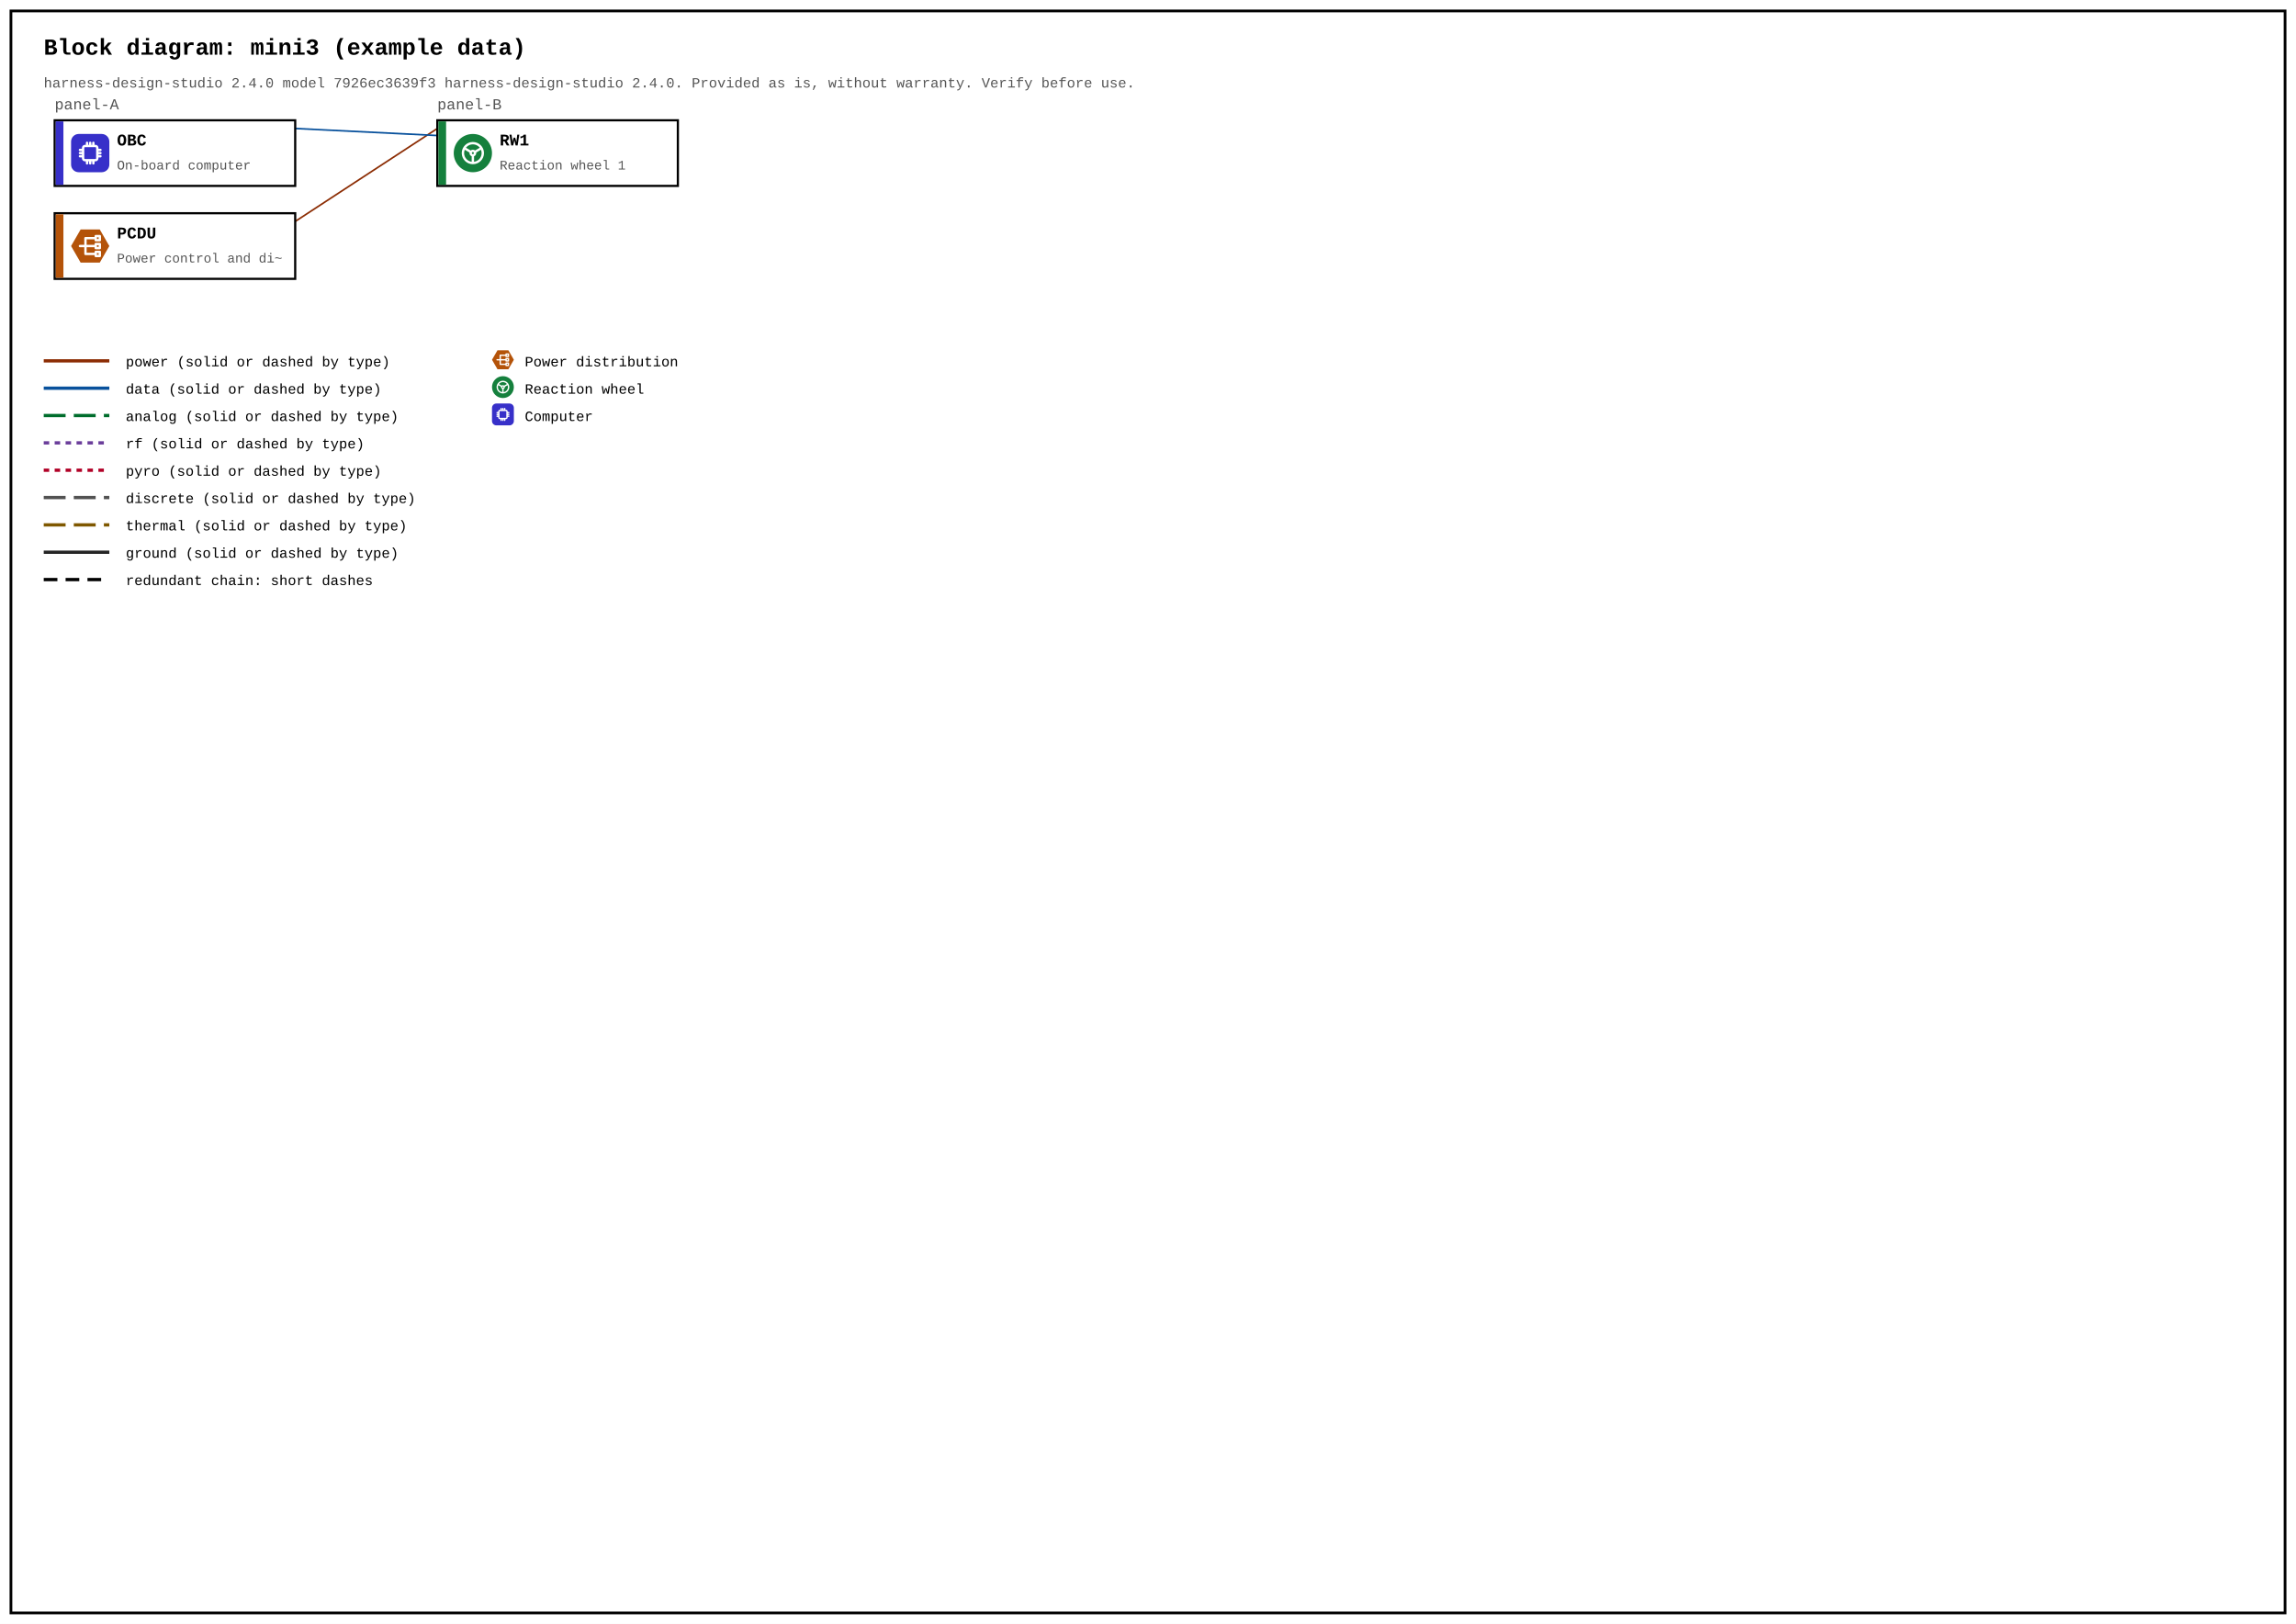
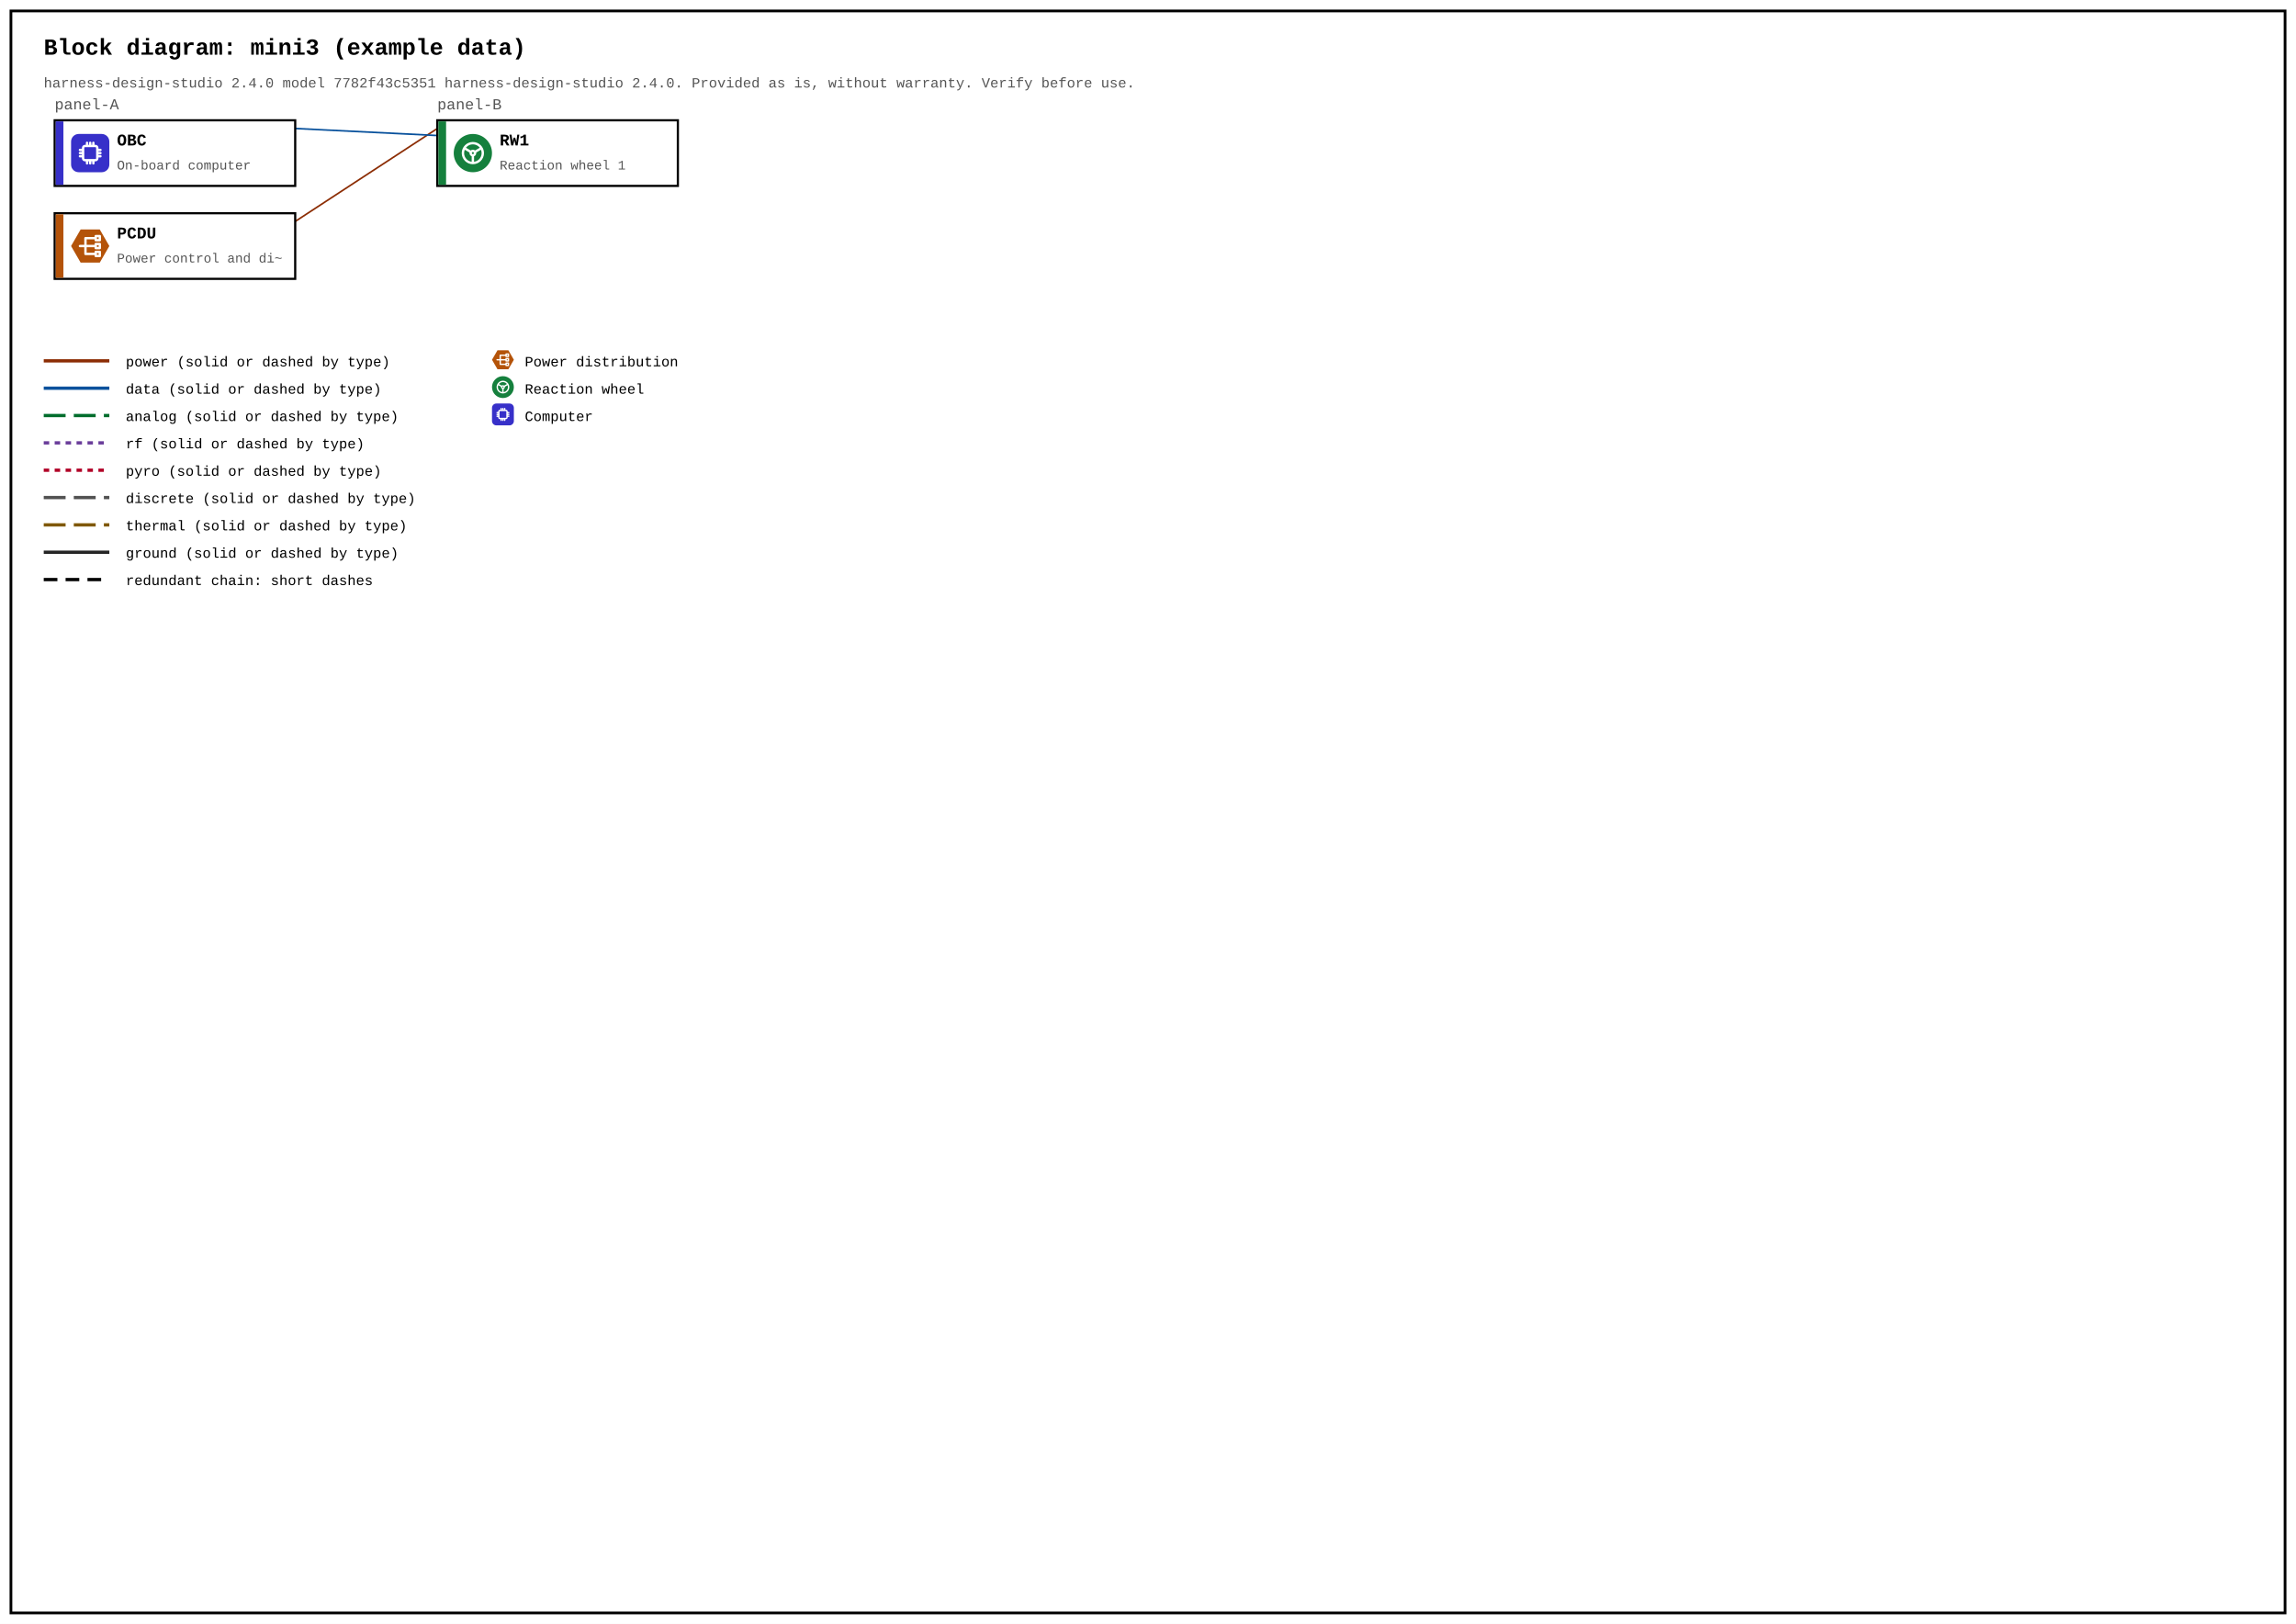
<svg xmlns="http://www.w3.org/2000/svg" width="420mm" height="297mm" viewBox="0 0 420 297" font-family="Courier New, Courier, monospace">
  <rect x="0" y="0" width="420" height="297" fill="#ffffff" />
  <rect x="2" y="2" width="416" height="293" fill="none" stroke="#000000" stroke-width="0.5" />
  <text x="8" y="10" font-size="4.2" font-weight="bold" text-anchor="start" fill="#000000">Block diagram: mini3 (example data)</text>
-   <text x="8" y="16" font-size="2.6" text-anchor="start" fill="#555555">harness-design-studio 2.4.0 model 7926ec3639f3   harness-design-studio 2.4.0. Provided as is, without warranty. Verify before use.</text>
+   <text x="8" y="16" font-size="2.6" text-anchor="start" fill="#555555">harness-design-studio 2.4.0 model 7782f43c5351   harness-design-studio 2.4.0. Provided as is, without warranty. Verify before use.</text>
  <text x="10" y="20" font-size="2.8" text-anchor="start" fill="#555555">panel-A</text>
  <text x="80" y="20" font-size="2.8" text-anchor="start" fill="#555555">panel-B</text>
  <line x1="54" y1="40.5" x2="80" y2="23.5" stroke="#8c2d04" stroke-width="0.3" />
  <line x1="54" y1="23.5" x2="80" y2="24.786" stroke="#08519c" stroke-width="0.3" />
  <rect x="10" y="22" width="44" height="12" fill="#ffffff" stroke="#000000" stroke-width="0.4" />
  <path d="M 10.2 22.2 L 11.6 22.2 L 11.6 33.8 L 10.2 33.8 Z" fill="#3730c9" />
  <path d="M 14.4 24.5 L 18.6 24.5 C 19.373 24.5 20 25.127 20 25.9 L 20 30.1 C 20 30.873 19.373 31.5 18.6 31.5 L 14.4 31.5 C 13.627 31.5 13 30.873 13 30.1 L 13 25.9 C 13 25.127 13.627 24.5 14.4 24.5 Z" fill="#3730c9" />
  <path d="M 15.547 26.701 L 17.453 26.701 C 17.644 26.701 17.799 26.856 17.799 27.047 L 17.799 28.953 C 17.799 29.144 17.644 29.299 17.453 29.299 L 15.547 29.299 C 15.356 29.299 15.201 29.144 15.201 28.953 L 15.201 27.047 C 15.201 26.856 15.356 26.701 15.547 26.701 Z M 15.922 26.123 L 15.922 26.701 M 15.922 29.299 L 15.922 29.877 M 14.623 27.422 L 15.201 27.422 M 17.799 27.422 L 18.377 27.422 M 16.5 26.123 L 16.5 26.701 M 16.5 29.299 L 16.5 29.877 M 14.623 28 L 15.201 28 M 17.799 28 L 18.377 28 M 17.078 26.123 L 17.078 26.701 M 17.078 29.299 L 17.078 29.877 M 14.623 28.578 L 15.201 28.578 M 17.799 28.578 L 18.377 28.578" fill="none" stroke="#ffffff" stroke-width="0.433" stroke-linecap="round" stroke-linejoin="round" />
  <text x="21.4" y="26.6" font-size="3" font-weight="bold" text-anchor="start" fill="#000000">OBC</text>
  <text x="21.4" y="31" font-size="2.4" text-anchor="start" fill="#555555">On-board computer</text>
  <rect x="10" y="39" width="44" height="12" fill="#ffffff" stroke="#000000" stroke-width="0.4" />
  <path d="M 10.2 39.2 L 11.6 39.2 L 11.6 50.8 L 10.2 50.8 Z" fill="#b45309" />
  <path d="M 20 45 L 18.25 48.031 L 14.75 48.031 L 13 45 L 14.75 41.969 L 18.25 41.969 Z" fill="#b45309" />
  <path d="M 14.623 45 L 15.634 45 M 15.634 43.556 L 15.634 46.444 M 15.634 43.556 L 17.511 43.556 M 17.511 43.181 L 18.261 43.181 L 18.261 43.932 L 17.511 43.932 Z M 15.634 45 L 17.511 45 M 17.511 44.625 L 18.261 44.625 L 18.261 45.375 L 17.511 45.375 Z M 15.634 46.444 L 17.511 46.444 M 17.511 46.068 L 18.261 46.068 L 18.261 46.819 L 17.511 46.819 Z" fill="none" stroke="#ffffff" stroke-width="0.433" stroke-linecap="round" stroke-linejoin="round" />
  <text x="21.4" y="43.6" font-size="3" font-weight="bold" text-anchor="start" fill="#000000">PCDU</text>
  <text x="21.4" y="48" font-size="2.4" text-anchor="start" fill="#555555">Power control and di~</text>
  <rect x="80" y="22" width="44" height="12" fill="#ffffff" stroke="#000000" stroke-width="0.4" />
  <path d="M 80.2 22.2 L 81.6 22.2 L 81.6 33.8 L 80.2 33.8 Z" fill="#15803d" />
  <path d="M 90 28 C 90 26.067 88.433 24.5 86.5 24.5 C 84.567 24.5 83 26.067 83 28 C 83 29.933 84.567 31.5 86.5 31.5 C 88.433 31.5 90 29.933 90 28 Z" fill="#15803d" />
  <path d="M 88.319 28 C 88.319 26.995 87.505 26.181 86.5 26.181 C 85.495 26.181 84.681 26.995 84.681 28 C 84.681 29.005 85.495 29.819 86.5 29.819 C 87.505 29.819 88.319 29.005 88.319 28 Z M 86.904 28 C 86.904 27.777 86.723 27.596 86.5 27.596 C 86.277 27.596 86.096 27.777 86.096 28 C 86.096 28.223 86.277 28.404 86.5 28.404 C 86.723 28.404 86.904 28.223 86.904 28 Z M 86.5 28.404 L 86.5 29.819 M 86.15 27.798 L 84.925 27.09 M 86.85 27.798 L 88.075 27.09" fill="none" stroke="#ffffff" stroke-width="0.433" stroke-linecap="round" stroke-linejoin="round" />
  <text x="91.4" y="26.6" font-size="3" font-weight="bold" text-anchor="start" fill="#000000">RW1</text>
  <text x="91.4" y="31" font-size="2.4" text-anchor="start" fill="#555555">Reaction wheel 1</text>
  <line x1="8" y1="66" x2="20" y2="66" stroke="#8c2d04" stroke-width="0.6" />
  <text x="23" y="67" font-size="2.6" text-anchor="start" fill="#000000">power (solid or dashed by type)</text>
  <line x1="8" y1="71" x2="20" y2="71" stroke="#08519c" stroke-width="0.6" />
  <text x="23" y="72" font-size="2.6" text-anchor="start" fill="#000000">data (solid or dashed by type)</text>
  <line x1="8" y1="76" x2="20" y2="76" stroke="#006d2c" stroke-width="0.6" stroke-dasharray="4 1.5" />
  <text x="23" y="77" font-size="2.6" text-anchor="start" fill="#000000">analog (solid or dashed by type)</text>
  <line x1="8" y1="81" x2="20" y2="81" stroke="#6a3d9a" stroke-width="0.6" stroke-dasharray="1 1" />
  <text x="23" y="82" font-size="2.6" text-anchor="start" fill="#000000">rf (solid or dashed by type)</text>
  <line x1="8" y1="86" x2="20" y2="86" stroke="#b10026" stroke-width="0.6" stroke-dasharray="1 1" />
  <text x="23" y="87" font-size="2.6" text-anchor="start" fill="#000000">pyro (solid or dashed by type)</text>
  <line x1="8" y1="91" x2="20" y2="91" stroke="#525252" stroke-width="0.6" stroke-dasharray="4 1.5" />
  <text x="23" y="92" font-size="2.6" text-anchor="start" fill="#000000">discrete (solid or dashed by type)</text>
  <line x1="8" y1="96" x2="20" y2="96" stroke="#7f5800" stroke-width="0.6" stroke-dasharray="4 1.5" />
  <text x="23" y="97" font-size="2.6" text-anchor="start" fill="#000000">thermal (solid or dashed by type)</text>
  <line x1="8" y1="101" x2="20" y2="101" stroke="#252525" stroke-width="0.6" />
  <text x="23" y="102" font-size="2.6" text-anchor="start" fill="#000000">ground (solid or dashed by type)</text>
  <line x1="8" y1="106" x2="20" y2="106" stroke="#000000" stroke-width="0.6" stroke-dasharray="2.5 1.5" />
  <text x="23" y="107" font-size="2.6" text-anchor="start" fill="#000000">redundant chain: short dashes</text>
  <path d="M 94 65.8 L 93 67.532 L 91 67.532 L 90 65.8 L 91 64.068 L 93 64.068 Z" fill="#b45309" />
  <path d="M 90.927 65.8 L 91.505 65.8 M 91.505 64.975 L 91.505 66.625 M 91.505 64.975 L 92.578 64.975 M 92.578 64.76 L 93.007 64.76 L 93.007 65.189 L 92.578 65.189 Z M 91.505 65.8 L 92.578 65.8 M 92.578 65.585 L 93.007 65.585 L 93.007 66.014 L 92.578 66.014 Z M 91.505 66.625 L 92.578 66.625 M 92.578 66.41 L 93.007 66.41 L 93.007 66.84 L 92.578 66.84 Z" fill="none" stroke="#ffffff" stroke-width="0.247" stroke-linecap="round" stroke-linejoin="round" />
  <text x="96" y="67" font-size="2.6" text-anchor="start" fill="#000000">Power distribution</text>
  <path d="M 94 70.8 C 94 69.695 93.105 68.8 92 68.8 C 90.895 68.8 90 69.695 90 70.8 C 90 71.905 90.895 72.8 92 72.8 C 93.105 72.8 94 71.905 94 70.8 Z" fill="#15803d" />
  <path d="M 93.04 70.8 C 93.04 70.226 92.574 69.76 92 69.76 C 91.426 69.76 90.96 70.226 90.96 70.8 C 90.96 71.374 91.426 71.84 92 71.84 C 92.574 71.84 93.04 71.374 93.04 70.8 Z M 92.231 70.8 C 92.231 70.672 92.128 70.569 92 70.569 C 91.872 70.569 91.769 70.672 91.769 70.8 C 91.769 70.928 91.872 71.031 92 71.031 C 92.128 71.031 92.231 70.928 92.231 70.8 Z M 92 71.031 L 92 71.84 M 91.8 70.684 L 91.1 70.28 M 92.2 70.684 L 92.9 70.28" fill="none" stroke="#ffffff" stroke-width="0.247" stroke-linecap="round" stroke-linejoin="round" />
  <text x="96" y="72" font-size="2.6" text-anchor="start" fill="#000000">Reaction wheel</text>
  <path d="M 90.8 73.8 L 93.2 73.8 C 93.642 73.8 94 74.158 94 74.6 L 94 77 C 94 77.442 93.642 77.8 93.2 77.8 L 90.8 77.8 C 90.358 77.8 90 77.442 90 77 L 90 74.6 C 90 74.158 90.358 73.8 90.8 73.8 Z" fill="#3730c9" />
  <path d="M 91.456 75.058 L 92.544 75.058 C 92.654 75.058 92.743 75.146 92.743 75.255 L 92.743 76.344 C 92.743 76.454 92.654 76.543 92.544 76.543 L 91.456 76.543 C 91.346 76.543 91.257 76.454 91.257 76.344 L 91.257 75.255 C 91.257 75.146 91.346 75.058 91.456 75.058 Z M 91.67 74.728 L 91.67 75.058 M 91.67 76.543 L 91.67 76.873 M 90.927 75.47 L 91.257 75.47 M 92.743 75.47 L 93.073 75.47 M 92 74.728 L 92 75.058 M 92 76.543 L 92 76.873 M 90.927 75.8 L 91.257 75.8 M 92.743 75.8 L 93.073 75.8 M 92.33 74.728 L 92.33 75.058 M 92.33 76.543 L 92.33 76.873 M 90.927 76.13 L 91.257 76.13 M 92.743 76.13 L 93.073 76.13" fill="none" stroke="#ffffff" stroke-width="0.247" stroke-linecap="round" stroke-linejoin="round" />
  <text x="96" y="77" font-size="2.6" text-anchor="start" fill="#000000">Computer</text>
</svg>
